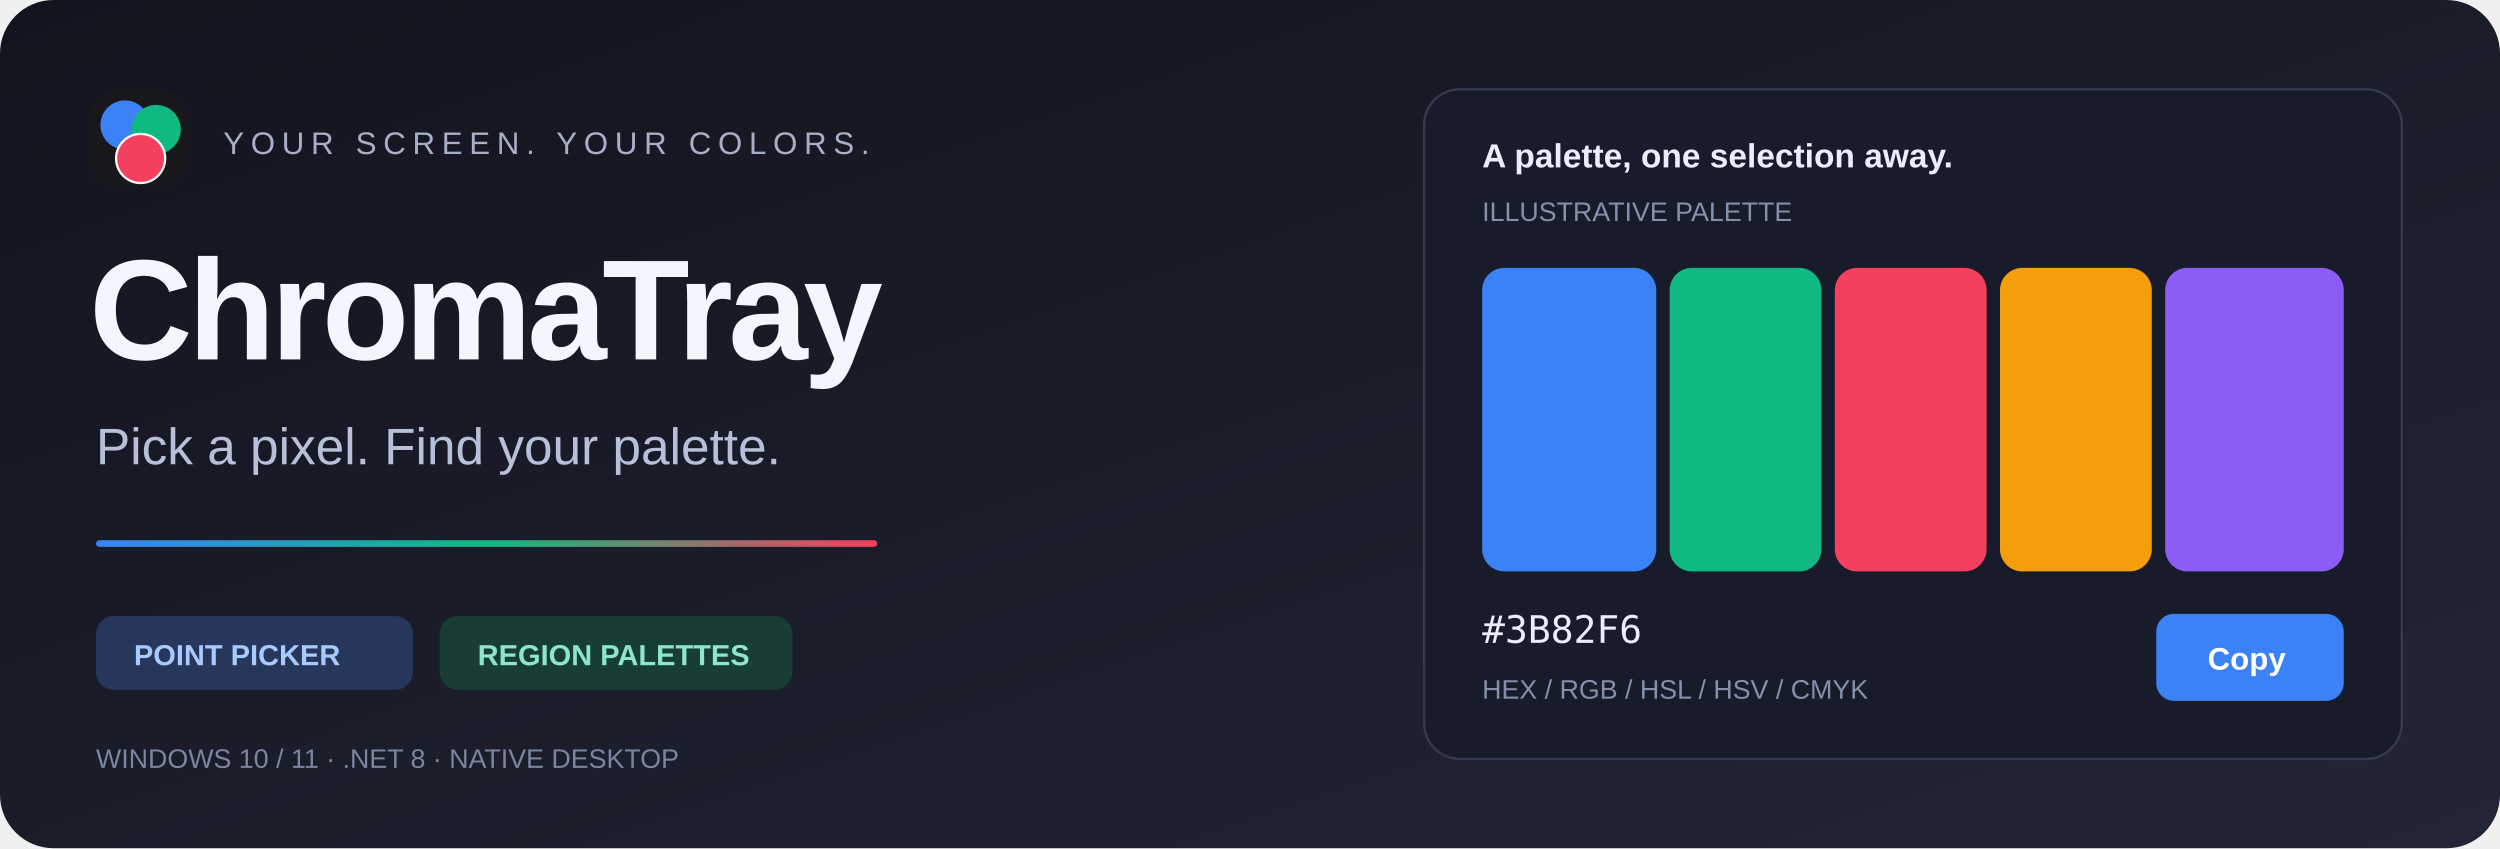
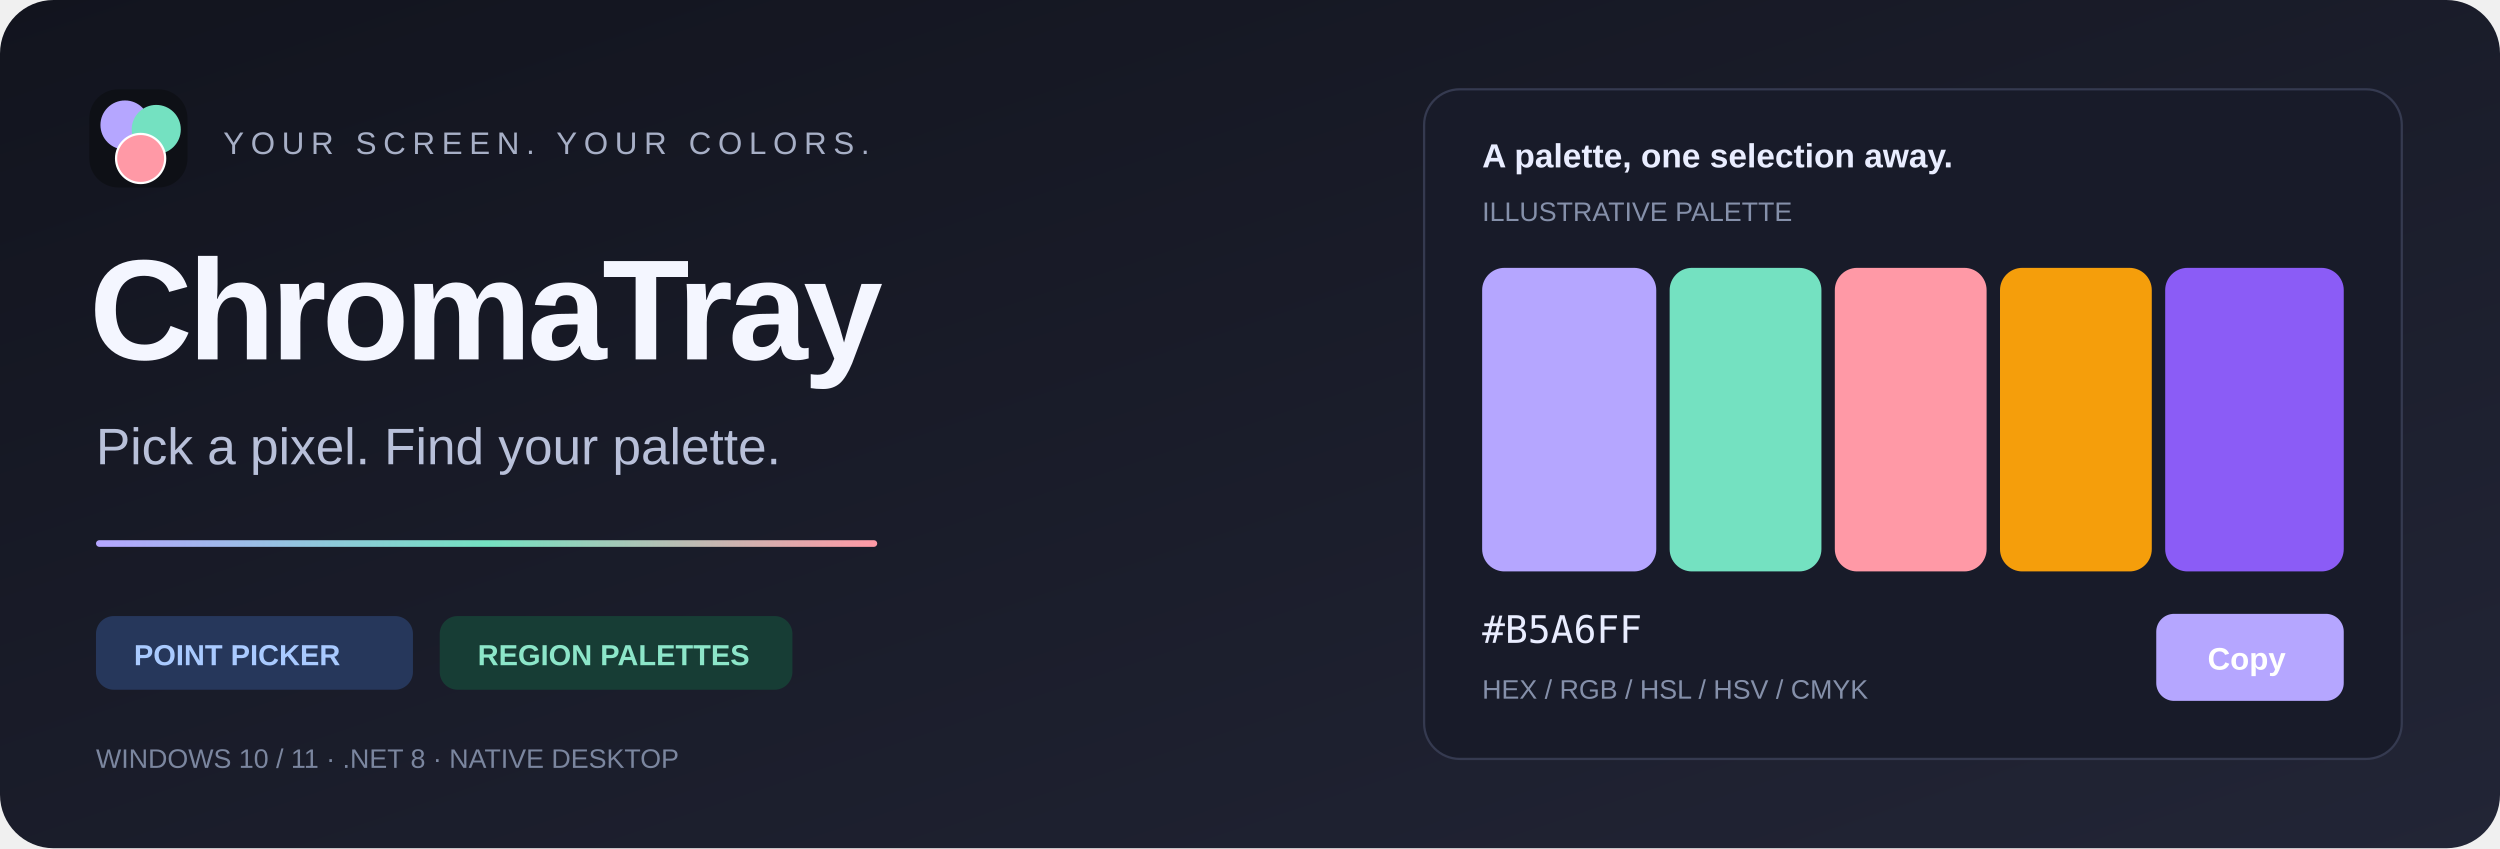
<svg xmlns="http://www.w3.org/2000/svg" width="1120" height="380" viewBox="0 0 1120 380" role="img" aria-labelledby="title desc">
  <defs>
    <linearGradient id="bg" x2="1" y2="1">
      <stop stop-color="#12141e" />
      <stop offset="1" stop-color="#222536" />
    </linearGradient>
    <linearGradient id="line">
-       <stop stop-color="#3b82f6" />
-       <stop offset=".5" stop-color="#10b981" />
-       <stop offset="1" stop-color="#f43f5e" />
+       <stop stop-color="#b5a6ff" />
+       <stop offset=".5" stop-color="#74e1c1" />
+       <stop offset="1" stop-color="#ff99a6" />
    </linearGradient>
  </defs>
  <rect width="1120" height="380" rx="24" fill="url(#bg)" />
-   <rect x="40" y="40" width="44" height="44" rx="13" fill="#18181c" />
-   <circle cx="56" cy="56" r="11" fill="#3b82f6" />
-   <circle cx="70" cy="58" r="11" fill="#10b981" />
-   <circle cx="63" cy="71" r="11" fill="#f43f5e" stroke="white" />
+   <rect x="40" y="40" width="44" height="44" rx="13" fill="#0e1016" />
+   <circle cx="56" cy="56" r="11" fill="#b5a6ff" />
+   <circle cx="70" cy="58" r="11" fill="#74e1c1" />
+   <circle cx="63" cy="71" r="11" fill="#ff99a6" stroke="white" />
  <g font-family="Segoe UI, Arial, sans-serif">
    <text x="100" y="69" fill="#a7afc6" font-size="14" letter-spacing="3">YOUR SCREEN. YOUR COLORS.</text>
    <text x="40" y="161" fill="#f4f6ff" font-size="64" font-weight="700" letter-spacing="-2">ChromaTray</text>
    <text x="43" y="208" fill="#b8c0d9" font-size="23">Pick a pixel. Find your palette.</text>
    <rect x="43" y="242" width="350" height="3" rx="1.5" fill="url(#line)" />
    <rect x="43" y="276" width="142" height="33" rx="8" fill="#26375b" />
    <text x="60" y="298" fill="#a9caff" font-size="13" font-weight="600">POINT PICKER</text>
    <rect x="197" y="276" width="158" height="33" rx="8" fill="#173d35" />
    <text x="214" y="298" fill="#8ce6c9" font-size="13" font-weight="600">REGION PALETTES</text>
    <text x="43" y="344" fill="#7b869f" font-size="12">WINDOWS 10 / 11   ·   .NET 8   ·   NATIVE DESKTOP</text>
    <rect x="638" y="40" width="438" height="300" rx="16" fill="#181b29" stroke="#353a50" />
    <text x="664" y="75" fill="#e9edff" font-size="15" font-weight="600">A palette, one selection away.</text>
    <text x="664" y="99" fill="#8590aa" font-size="12">ILLUSTRATIVE PALETTE</text>
-     <rect x="664" y="120" width="78" height="136" rx="10" fill="#3b82f6" />
-     <rect x="748" y="120" width="68" height="136" rx="10" fill="#10b981" />
-     <rect x="822" y="120" width="68" height="136" rx="10" fill="#f43f5e" />
+     <rect x="664" y="120" width="78" height="136" rx="10" fill="#b5a6ff" />
+     <rect x="748" y="120" width="68" height="136" rx="10" fill="#74e1c1" />
+     <rect x="822" y="120" width="68" height="136" rx="10" fill="#ff99a6" />
    <rect x="896" y="120" width="68" height="136" rx="10" fill="#f59e0b" />
    <rect x="970" y="120" width="80" height="136" rx="10" fill="#8b5cf6" />
-     <text x="664" y="288" fill="#e9edff" font-family="Consolas, monospace" font-size="17">#3B82F6</text>
+     <text x="664" y="288" fill="#e9edff" font-family="Consolas, monospace" font-size="17">#B5A6FF</text>
    <text x="664" y="313" fill="#8590aa" font-size="12">HEX  /  RGB  /  HSL  /  HSV  /  CMYK</text>
-     <rect x="966" y="275" width="84" height="39" rx="8" fill="#3b82f6" />
+     <rect x="966" y="275" width="84" height="39" rx="8" fill="#b5a6ff" />
    <text x="989" y="300" fill="#fff" font-size="14" font-weight="600">Copy</text>
  </g>
</svg>
